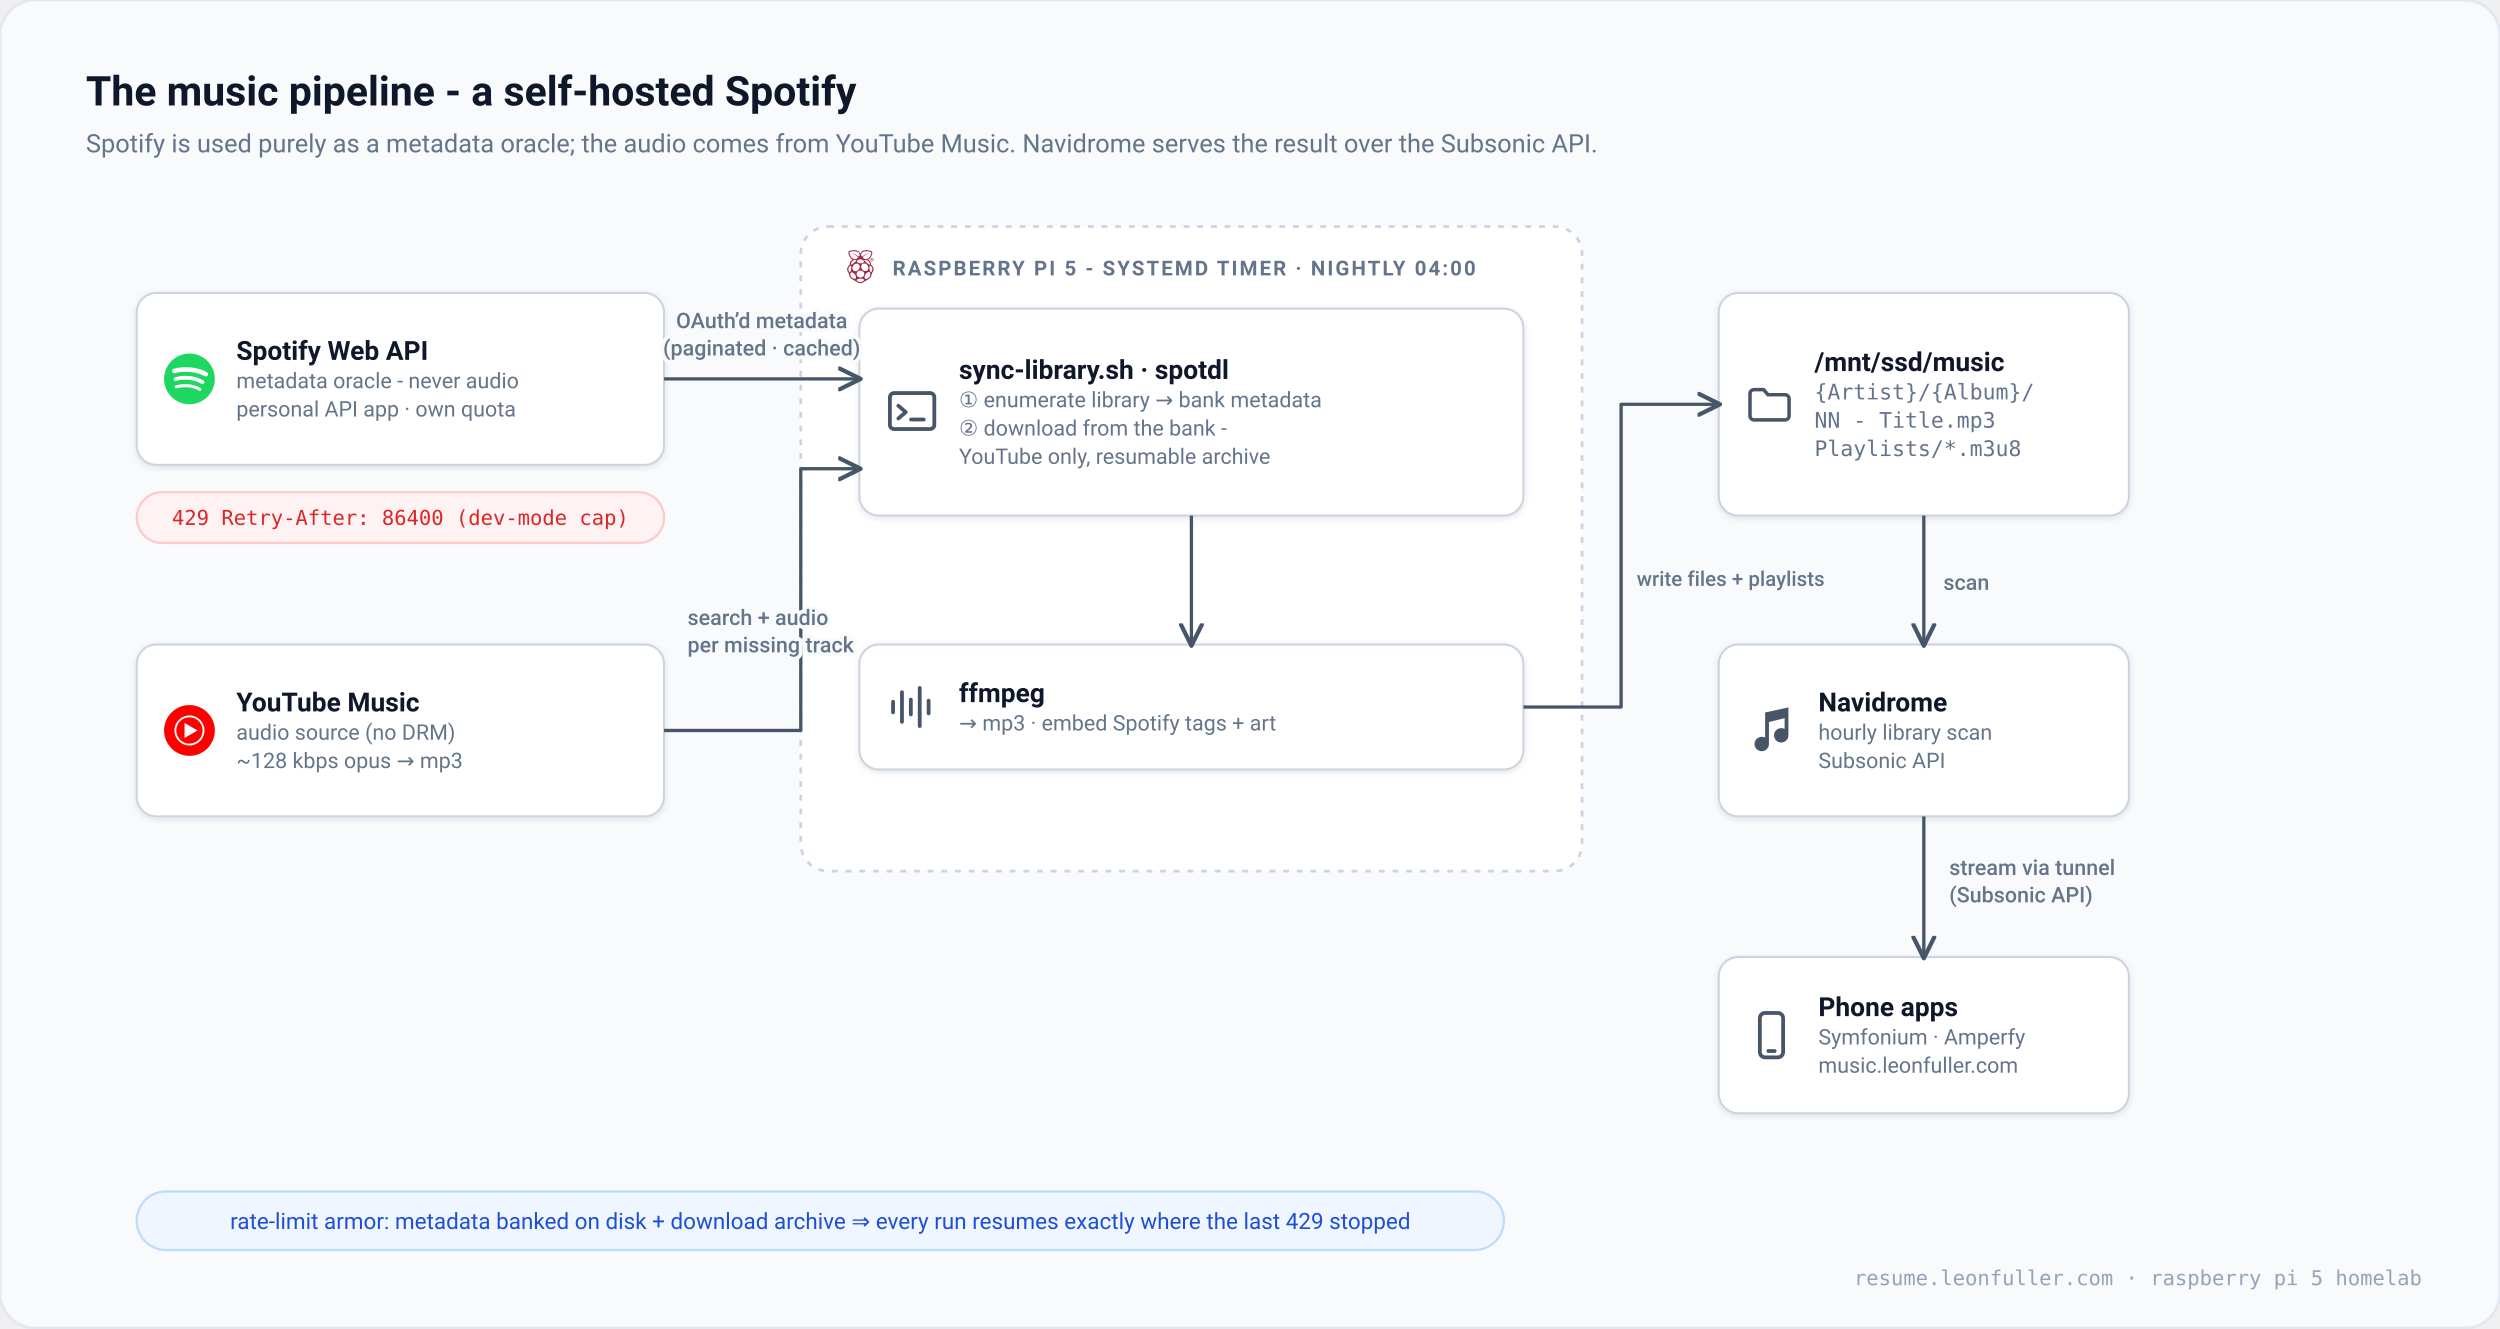
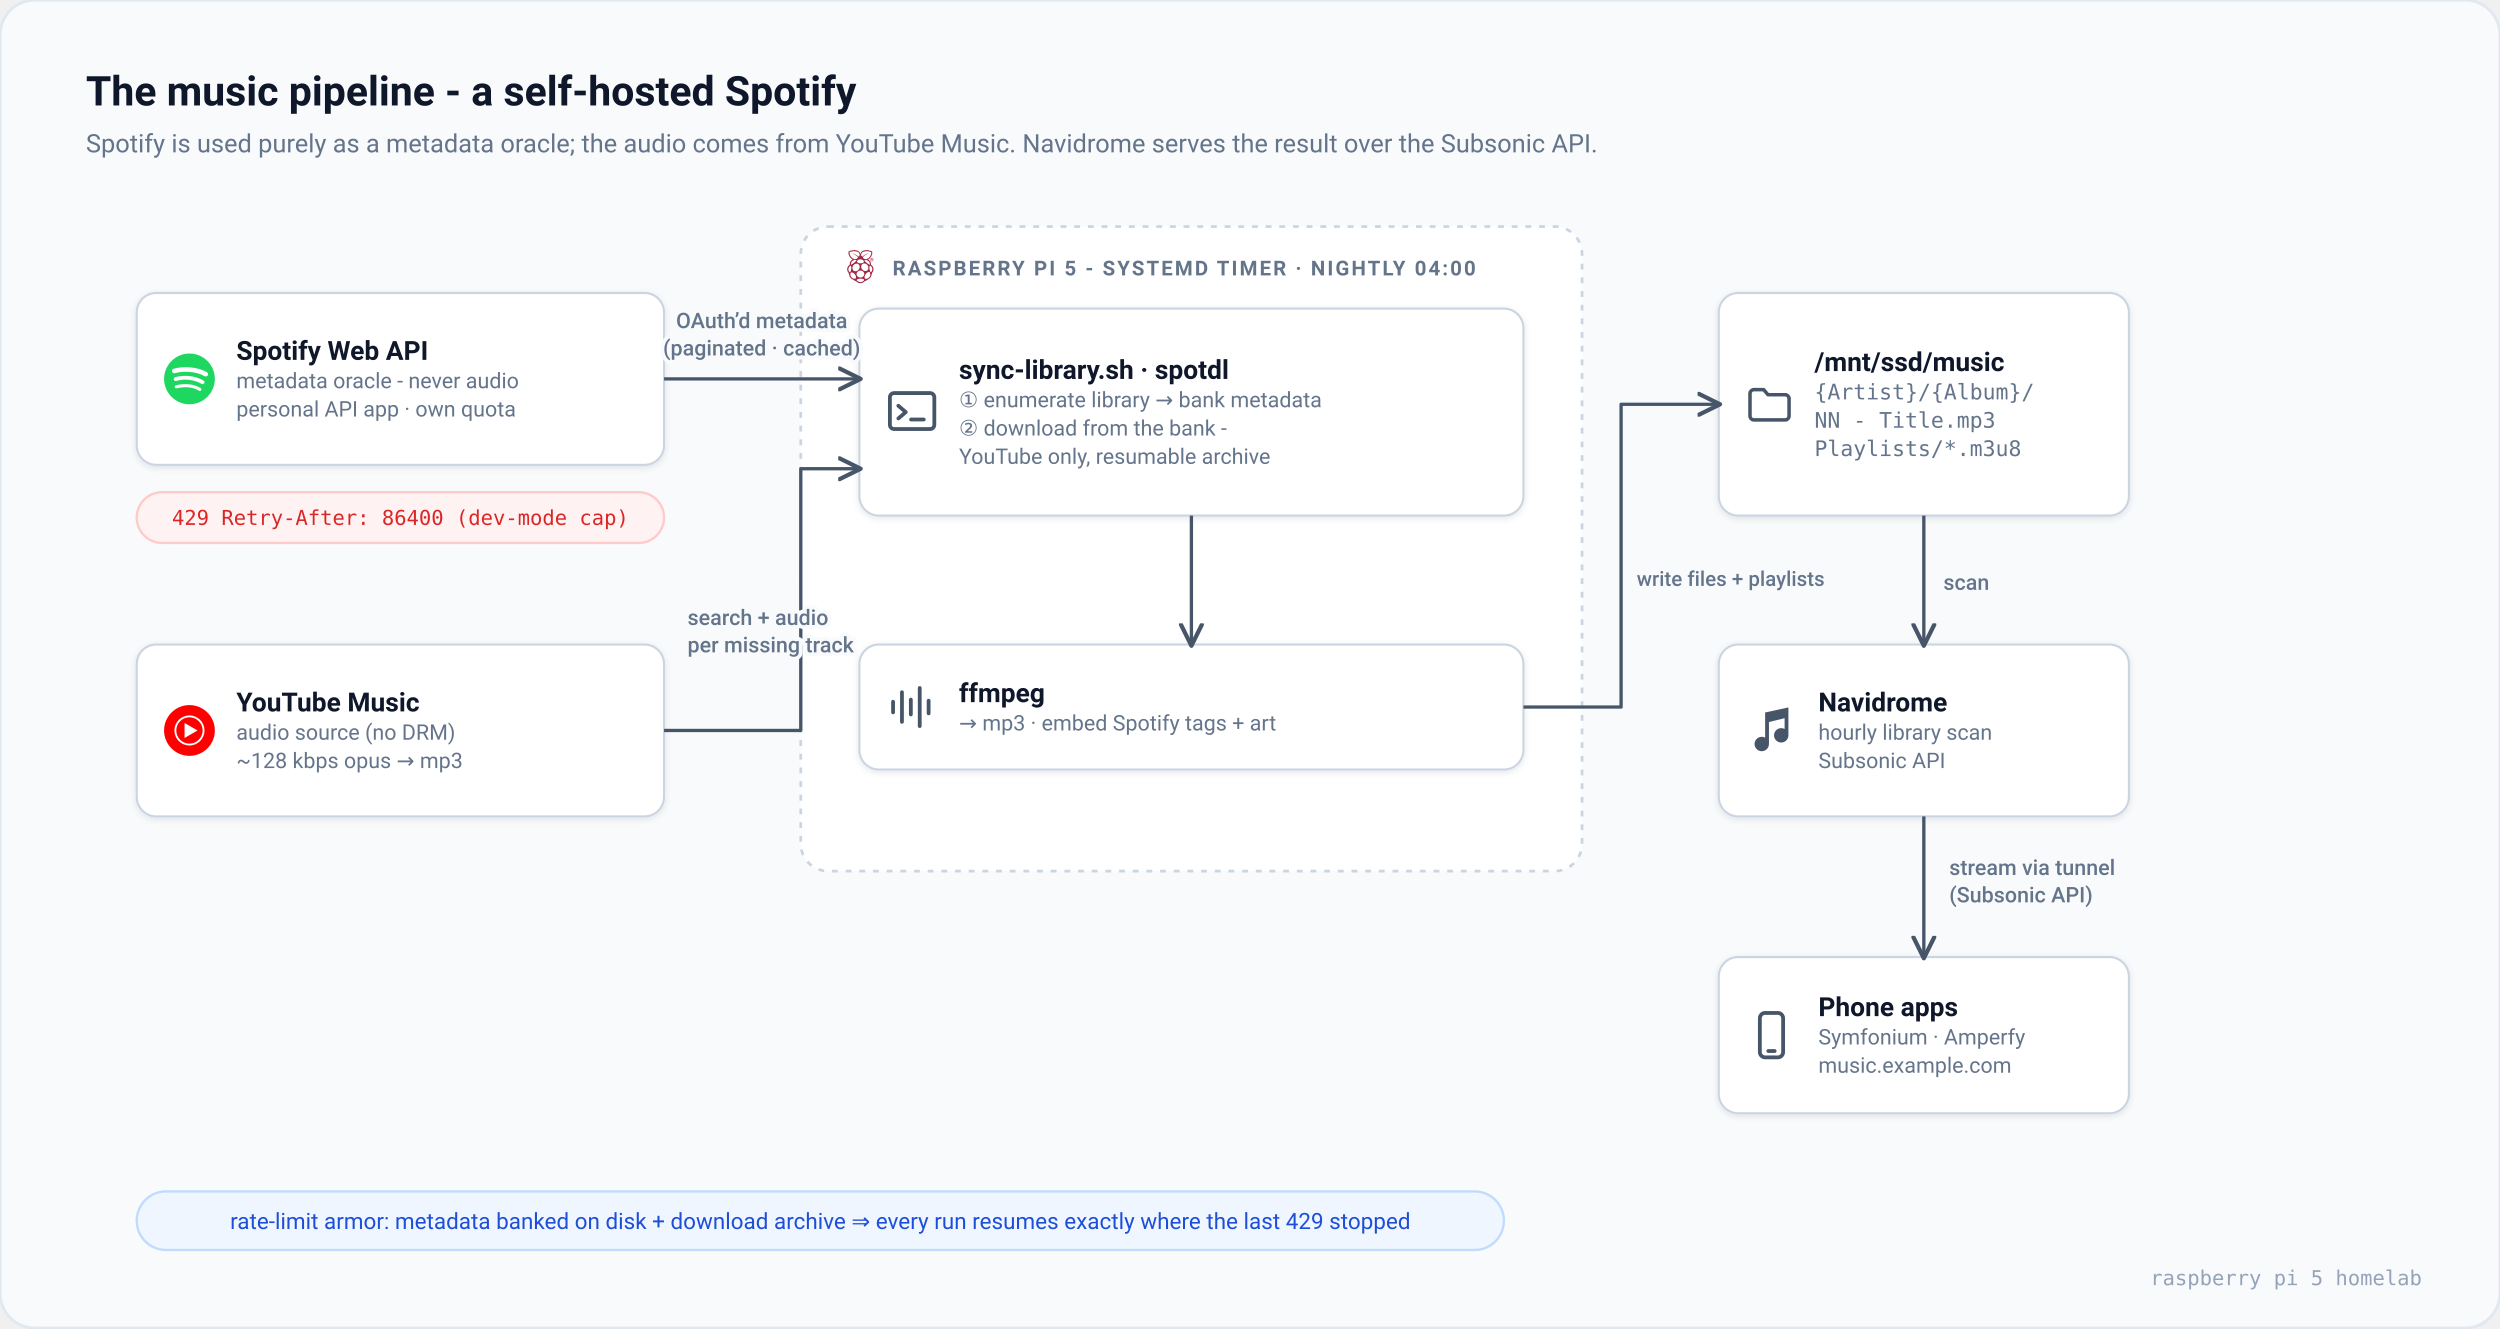
<svg xmlns="http://www.w3.org/2000/svg" viewBox="0 0 1280 680" font-family="-apple-system,'Segoe UI',Roboto,'Helvetica Neue','DejaVu Sans',Arial,sans-serif">
  <defs>
    <filter id="cardshadow" x="-20%" y="-20%" width="140%" height="140%">
      <feDropShadow dx="0" dy="1" stdDeviation="1.6" flood-color="#0f172a" flood-opacity="0.10" />
    </filter>
    <marker id="arrow" viewBox="0 0 10 10" refX="8.5" refY="5" markerWidth="7.5" markerHeight="7.5" orient="auto-start-reverse">
      <path d="M0.5 0.8 L9 5 L0.5 9.2" fill="none" stroke="#475569" stroke-width="1.7" stroke-linecap="round" stroke-linejoin="round" />
    </marker>
    <marker id="arrowcf" viewBox="0 0 10 10" refX="8.5" refY="5" markerWidth="6" markerHeight="6" orient="auto-start-reverse">
      <path d="M0.5 0.8 L9 5 L0.5 9.2" fill="none" stroke="#f38020" stroke-width="2.1" stroke-linecap="round" stroke-linejoin="round" />
    </marker>
  </defs>
  <rect width="1280" height="680" rx="18" fill="#f8fafc" stroke="#e2e8f0" stroke-width="1.5" />
  <text x="44" y="54" font-family="-apple-system,'Segoe UI',Roboto,'Helvetica Neue','DejaVu Sans',Arial,sans-serif" font-size="21" fill="#0f172a" font-weight="bold" text-anchor="start">The music pipeline - a self-hosted Spotify</text>
  <text x="44" y="78" font-family="-apple-system,'Segoe UI',Roboto,'Helvetica Neue','DejaVu Sans',Arial,sans-serif" font-size="13" fill="#64748b" font-weight="normal" text-anchor="start">Spotify is used purely as a metadata oracle; the audio comes from YouTube Music. Navidrome serves the result over the Subsonic API.</text>
-   <text x="1240" y="658" font-family="ui-monospace,'SF Mono',Menlo,Consolas,'DejaVu Sans Mono',monospace" font-size="10.5" fill="#94a3b8" font-weight="normal" text-anchor="end">resume.leonfuller.com · raspberry pi 5 homelab</text>
+   <text x="1240" y="658" font-family="ui-monospace,'SF Mono',Menlo,Consolas,'DejaVu Sans Mono',monospace" font-size="10.5" fill="#94a3b8" font-weight="normal" text-anchor="end">raspberry pi 5 homelab</text>
  <rect x="70" y="150" width="270" height="88" rx="10" fill="#ffffff" stroke="#cbd5e1" stroke-width="1.1" filter="url(#cardshadow)" />
  <path transform="translate(84,181.0) scale(1.0833)" d="M12 0C5.4 0 0 5.4 0 12s5.4 12 12 12 12-5.4 12-12S18.66 0 12 0zm5.521 17.34c-.24.359-.66.48-1.021.24-2.82-1.74-6.36-2.101-10.561-1.141-.418.122-.779-.179-.899-.539-.12-.421.18-.78.54-.9 4.56-1.021 8.52-.6 11.64 1.32.42.18.479.659.301 1.02zm1.44-3.3c-.301.42-.841.6-1.262.3-3.239-1.98-8.159-2.58-11.939-1.38-.479.12-1.02-.12-1.14-.6-.12-.48.12-1.021.6-1.141C9.6 9.9 15 10.561 18.72 12.84c.361.181.54.78.241 1.2zm.12-3.36C15.24 8.4 8.82 8.16 5.16 9.301c-.6.179-1.2-.181-1.38-.721-.18-.601.18-1.2.72-1.381 4.26-1.26 11.28-1.02 15.721 1.621.539.3.719 1.02.419 1.56-.299.421-1.02.599-1.559.3z" fill="#1ED760" />
  <text x="121" y="184.25" font-family="-apple-system,'Segoe UI',Roboto,'Helvetica Neue','DejaVu Sans',Arial,sans-serif" font-size="13.5" fill="#0f172a" font-weight="600" text-anchor="start">Spotify Web API</text>
  <text x="121" y="198.75" font-family="-apple-system,'Segoe UI',Roboto,'Helvetica Neue','DejaVu Sans',Arial,sans-serif" font-size="11" fill="#64748b" font-weight="normal" text-anchor="start">metadata oracle - never audio</text>
  <text x="121" y="213.25" font-family="-apple-system,'Segoe UI',Roboto,'Helvetica Neue','DejaVu Sans',Arial,sans-serif" font-size="11" fill="#64748b" font-weight="normal" text-anchor="start">personal API app · own quota</text>
  <rect x="70" y="252" width="270" height="26" rx="13.0" fill="#fef2f2" stroke="#fecaca" stroke-width="1.2" />
  <text x="205.0" y="268.75" font-family="ui-monospace,'SF Mono',Menlo,Consolas,'DejaVu Sans Mono',monospace" font-size="10.5" fill="#dc2626" font-weight="normal" text-anchor="middle">429 Retry-After: 86400  (dev-mode cap)</text>
  <rect x="70" y="330" width="270" height="88" rx="10" fill="#ffffff" stroke="#cbd5e1" stroke-width="1.1" filter="url(#cardshadow)" />
  <path transform="translate(84,361.0) scale(1.0833)" d="M12 0C5.376 0 0 5.376 0 12s5.376 12 12 12 12-5.376 12-12S18.624 0 12 0zm0 19.104c-3.924 0-7.104-3.18-7.104-7.104S8.076 4.896 12 4.896s7.104 3.18 7.104 7.104-3.18 7.104-7.104 7.104zm0-13.332c-3.432 0-6.228 2.796-6.228 6.228S8.568 18.228 12 18.228s6.228-2.796 6.228-6.228S15.432 5.772 12 5.772zM9.684 15.54V8.46L15.816 12l-6.132 3.54z" fill="#FF0000" />
  <text x="121" y="364.25" font-family="-apple-system,'Segoe UI',Roboto,'Helvetica Neue','DejaVu Sans',Arial,sans-serif" font-size="13.5" fill="#0f172a" font-weight="600" text-anchor="start">YouTube Music</text>
  <text x="121" y="378.75" font-family="-apple-system,'Segoe UI',Roboto,'Helvetica Neue','DejaVu Sans',Arial,sans-serif" font-size="11" fill="#64748b" font-weight="normal" text-anchor="start">audio source (no DRM)</text>
  <text x="121" y="393.25" font-family="-apple-system,'Segoe UI',Roboto,'Helvetica Neue','DejaVu Sans',Arial,sans-serif" font-size="11" fill="#64748b" font-weight="normal" text-anchor="start">~128 kbps opus → mp3</text>
  <rect x="410" y="116" width="400" height="330" rx="14" fill="#ffffff" stroke="#cbd5e1" stroke-width="1.4" stroke-dasharray="3 4" />
  <path transform="translate(432,128) scale(0.7083)" d="m19.895 10.896-.173-.303c.007-2.175-1.002-3.061-2.179-3.735.356-.094.724-.171.825-.618.612-.157.74-.44.801-.74.16-.107.696-.406.639-.921.3-.207.467-.472.382-.849.322-.351.407-.642.27-.91.387-.48.215-.73.05-.982.29-.525.034-1.089-.776-.994-.322-.473-1.024-.366-1.133-.364-.121-.152-.282-.282-.775-.219-.32-.285-.677-.236-1.046-.096-.438-.34-.728-.068-1.058.036-.53-.171-.651.063-.912.158-.578-.12-.754.142-1.031.418l-.322-.006c-.872.506-1.305 1.537-1.458 2.066-.154-.53-.586-1.56-1.458-2.066l-.322.006C9.942.501 9.766.239 9.188.36 8.928.265 8.807.031 8.277.202c-.217-.068-.417-.208-.652-.201l0.0 0C7.502.004 7.369.049 7.218.166c-.369-.14-.726-.189-1.046.096-.494-.063-.654.067-.776.219C5.289.479 4.586.372 4.264.845c-.81-.094-1.065.469-.776.994-.165.252-.337.501.05.982-.137.268-.052.558.27.91-.085.376.082.642.382.849-.056.515.479.814.639.921.061.3.189.583.801.74.101.447.469.524.825.618-1.177.674-2.186 1.56-2.179 3.735l-.172.303c-1.349.808-2.563 3.406-.665 5.517.124.661.332 1.135.517 1.661.277 2.117 2.084 3.108 2.561 3.225.698.524 1.442 1.021 2.449 1.37.949.964 1.977 1.331 3.011 1.331.015 0 .031 0.0.046 0 1.034.001 2.062-.367 3.011-1.331 1.007-.348 1.751-.846 2.449-1.37.477-.117 2.284-1.109 2.561-3.225.185-.525.393-1 .517-1.661 1.898-2.111.684-4.709-.665-5.517zm-1.039-.371c-.07.876-4.635-3.05-3.847-3.181 2.139-.356 3.919.896 3.847 3.181zm-2.015 4.365c-1.148.741-2.803.263-3.695-1.068-.893-1.331-.686-3.01.462-3.751 1.148-.741 2.803-.263 3.695 1.068.893 1.331.686 3.01-.462 3.751zM13.659 1.372c.04.197.084.321.135.358.254-.272.461-.551.788-.812.001.154-.078.321.117.443.175-.236.412-.446.726-.624-.151.261-.026.34.055.449.24-.206.468-.414.911-.576-.121.147-.29.291-.111.461.247-.154.496-.309 1.083-.418-.132.147-.406.295-.24.443.31-.119.654-.205 1.034-.255-.182.15-.334.296-.185.412.332-.102.79-.24 1.237-.121l-.283.285c-.031.038.662.03 1.12.036-.167.232-.338.456-.437.855.045.046.272.02.486 0-.219.462-.6.578-.689.776.134.102.32.075.523.006-.158.325-.489.548-.751.812.066.047.182.075.456.043-.242.257-.534.492-.88.703.061.071.272.068.468.073-.314.307-.717.466-1.095.667.189.129.323.099.468.097-.268.22-.723.334-1.145.467.08.125.161.159.332.194-.447.247-1.087.134-1.268.261.043.124.167.205.314.273-.72.042-2.688-.026-3.065-1.516.737-.809 2.081-1.759 4.394-2.934-1.799.602-3.423 1.405-4.782 2.51-1.598-.744-.496-2.62.283-3.365zm-1.613 5.372c1.133-.012 2.536.833 2.53 1.629-.005.703-.985 1.272-2.521 1.261-1.504-.018-2.517-.715-2.514-1.396.003-.56 1.228-1.526 2.505-1.494zm-5.765-.601c.172-.035.252-.069.332-.194-.422-.133-.877-.247-1.145-.467.144.002.279.032.468-.097-.378-.201-.782-.36-1.096-.667.196-.005.406-.002.468-.073-.346-.211-.638-.446-.88-.703.274.033.389.004.456-.043-.262-.264-.593-.487-.751-.812.203.069.389.095.523-.006-.089-.198-.47-.314-.689-.776.214.02.441.046.486 0-.099-.399-.27-.623-.437-.855.458-.007 1.152.002 1.12-.036l-.283-.285c.447-.119.905.019 1.237.121.149-.116-.003-.263-.185-.412.38.05.724.136 1.034.255.166-.148-.108-.295-.24-.443.587.11.836.264 1.083.418.179-.169.01-.313-.111-.461.443.162.671.37.911.576.081-.108.207-.188.055-.449.314.178.551.389.726.624.195-.122.116-.289.117-.443.327.262.534.54.788.812.051-.037.096-.161.135-.358.779.745 1.881 2.621.283 3.365-1.359-1.104-2.982-1.906-4.78-2.509 2.312 1.174 3.656 2.124 4.392 2.933-.377 1.49-2.345 1.558-3.065 1.516.147-.068.27-.148.314-.273-.181-.126-.821-.013-1.268-.261zm2.817 1.133c.788.13-3.777 4.057-3.847 3.181-.072-2.285 1.708-3.537 3.847-3.181zm-4.847 8.757c-1.109-.879-1.467-3.453.59-4.61 1.239-.327.418 5.051-.59 4.61zm4.266 4.599c-.626.372-2.145.219-3.225-1.31-.728-1.282-.634-2.587-.123-2.97.765-.459 1.946.161 2.856 1.2.792.941 1.154 2.593.492 3.08zm-1.242-5.609c-1.148-.741-1.355-2.42-.462-3.751.893-1.331 2.547-1.809 3.695-1.068 1.148.741 1.355 2.42.462 3.751-.893 1.331-2.547 1.809-3.695 1.068zm4.795 8.228c-1.376.058-2.726-1.111-2.708-1.516-.021-.594 1.676-1.058 2.782-1.031 1.113-.048 2.607.353 2.61.885.018.517-1.355 1.684-2.684 1.661zm2.758-5.858c.008 1.39-1.226 2.522-2.756 2.53-1.53.007-2.777-1.113-2.785-2.503v-.026c-.008-1.39 1.226-2.523 2.756-2.53 1.53-.007 2.777 1.113 2.785 2.503a.779.779 0 0 1 0.0.026zm3.855 2.003c-1.186 1.621-2.792 1.684-3.39 1.232-.625-.581-.148-2.385.709-3.375v-0c.981-1.091 2.03-1.804 2.761-1.247.492.483.78 2.301-.081 3.389zm1.072-3.43c-1.009.441-1.83-4.937-.59-4.61 2.057 1.157 1.699 3.731.59 4.61zm-.026-8.328h.298v-.53h.299c.15 0 .205.062.226.205.015.109.011.239.048.325h.298c-.053-.076-.051-.236-.057-.321-.01-.137-.051-.28-.198-.318v-.004c.15-.061.215-.181.215-.341 0-.205-.154-.374-.397-.374h-.732v1.357zm.298-1.125h.327c.133 0 .205.057.205.188 0 .137-.072.194-.205.194H20.03v-.382zm-1.034.463c0 .701.568 1.269 1.27 1.269s1.27-.568 1.27-1.269c0-.701-.568-1.27-1.27-1.27-.701 0-1.27.568-1.27 1.27zm2.328 0c0 .585-.474 1.058-1.058 1.058s-1.058-.473-1.058-1.058c0-.585.474-1.058 1.058-1.058s1.058.473 1.058 1.058z" fill="#A22846" />
  <text x="457" y="141" font-family="-apple-system,'Segoe UI',Roboto,'Helvetica Neue','DejaVu Sans',Arial,sans-serif" font-size="10.5" fill="#64748b" font-weight="bold" text-anchor="start" letter-spacing="0.10em">RASPBERRY PI 5 - SYSTEMD TIMER · NIGHTLY 04:00</text>
  <rect x="440" y="158" width="340" height="106" rx="10" fill="#ffffff" stroke="#cbd5e1" stroke-width="1.1" filter="url(#cardshadow)" />
  <g transform="translate(454,198.0) scale(1.0833)" fill="none" stroke="#475569" stroke-width="1.8" stroke-linecap="round" stroke-linejoin="round">
    <rect x="1.5" y="3" width="21" height="17" rx="2" />
    <path d="M5.5 9l3.5 3-3.5 3" />
    <path d="M11.5 15.5h6" />
  </g>
  <text x="491" y="194.0" font-family="-apple-system,'Segoe UI',Roboto,'Helvetica Neue','DejaVu Sans',Arial,sans-serif" font-size="13.5" fill="#0f172a" font-weight="600" text-anchor="start">sync-library.sh · spotdl</text>
  <text x="491" y="208.5" font-family="-apple-system,'Segoe UI',Roboto,'Helvetica Neue','DejaVu Sans',Arial,sans-serif" font-size="11" fill="#64748b" font-weight="normal" text-anchor="start">① enumerate library → bank metadata</text>
  <text x="491" y="223.0" font-family="-apple-system,'Segoe UI',Roboto,'Helvetica Neue','DejaVu Sans',Arial,sans-serif" font-size="11" fill="#64748b" font-weight="normal" text-anchor="start">② download from the bank - </text>
  <text x="491" y="237.5" font-family="-apple-system,'Segoe UI',Roboto,'Helvetica Neue','DejaVu Sans',Arial,sans-serif" font-size="11" fill="#64748b" font-weight="normal" text-anchor="start">     YouTube only, resumable archive</text>
  <rect x="440" y="330" width="340" height="64" rx="10" fill="#ffffff" stroke="#cbd5e1" stroke-width="1.1" filter="url(#cardshadow)" />
  <g transform="translate(454,349.0) scale(1.0833)" fill="none" stroke="#475569" stroke-width="1.8" stroke-linecap="round" stroke-linejoin="round">
    <path d="M3 9.5v5" />
    <path d="M7.2 5v14" />
    <path d="M11.4 8.5v7" />
    <path d="M15.6 3v18" />
    <path d="M19.8 9v6" />
  </g>
  <text x="491" y="359.5" font-family="-apple-system,'Segoe UI',Roboto,'Helvetica Neue','DejaVu Sans',Arial,sans-serif" font-size="13.5" fill="#0f172a" font-weight="600" text-anchor="start">ffmpeg</text>
  <text x="491" y="374.0" font-family="-apple-system,'Segoe UI',Roboto,'Helvetica Neue','DejaVu Sans',Arial,sans-serif" font-size="11" fill="#64748b" font-weight="normal" text-anchor="start">→ mp3 · embed Spotify tags + art</text>
  <rect x="880" y="150" width="210" height="114" rx="10" fill="#ffffff" stroke="#cbd5e1" stroke-width="1.1" filter="url(#cardshadow)" />
  <g transform="translate(894,195.0) scale(1)" fill="none" stroke="#475569" stroke-width="1.8" stroke-linecap="round" stroke-linejoin="round">
    <path d="M2 6.5a2 2 0 0 1 2-2h5l2.2 2.6H20a2 2 0 0 1 2 2V18a2 2 0 0 1-2 2H4a2 2 0 0 1-2-2z" />
  </g>
  <text x="929" y="190.0" font-family="-apple-system,'Segoe UI',Roboto,'Helvetica Neue','DejaVu Sans',Arial,sans-serif" font-size="13.5" fill="#0f172a" font-weight="600" text-anchor="start">/mnt/ssd/music</text>
  <text x="929" y="204.5" font-family="ui-monospace,'SF Mono',Menlo,Consolas,'DejaVu Sans Mono',monospace" font-size="11" fill="#64748b" font-weight="normal" text-anchor="start">{Artist}/{Album}/</text>
  <text x="929" y="219.0" font-family="ui-monospace,'SF Mono',Menlo,Consolas,'DejaVu Sans Mono',monospace" font-size="11" fill="#64748b" font-weight="normal" text-anchor="start">NN - Title.mp3</text>
  <text x="929" y="233.5" font-family="ui-monospace,'SF Mono',Menlo,Consolas,'DejaVu Sans Mono',monospace" font-size="11" fill="#64748b" font-weight="normal" text-anchor="start">Playlists/*.m3u8</text>
  <rect x="880" y="330" width="210" height="88" rx="10" fill="#ffffff" stroke="#cbd5e1" stroke-width="1.1" filter="url(#cardshadow)" />
  <g transform="translate(894,361.0) scale(1.0833)" fill="#475569">
    <path d="M9 3.5l11-2.4v13.2a3.4 3.4 0 1 1-1.8-3V6.2L10.8 8v10.4a3.4 3.4 0 1 1-1.8-3z" />
  </g>
  <text x="931" y="364.25" font-family="-apple-system,'Segoe UI',Roboto,'Helvetica Neue','DejaVu Sans',Arial,sans-serif" font-size="13.5" fill="#0f172a" font-weight="600" text-anchor="start">Navidrome</text>
  <text x="931" y="378.75" font-family="-apple-system,'Segoe UI',Roboto,'Helvetica Neue','DejaVu Sans',Arial,sans-serif" font-size="11" fill="#64748b" font-weight="normal" text-anchor="start">hourly library scan</text>
  <text x="931" y="393.25" font-family="-apple-system,'Segoe UI',Roboto,'Helvetica Neue','DejaVu Sans',Arial,sans-serif" font-size="11" fill="#64748b" font-weight="normal" text-anchor="start">Subsonic API</text>
  <rect x="880" y="490" width="210" height="80" rx="10" fill="#ffffff" stroke="#cbd5e1" stroke-width="1.1" filter="url(#cardshadow)" />
  <g transform="translate(894,517.0) scale(1.0833)" fill="none" stroke="#475569" stroke-width="1.8" stroke-linecap="round" stroke-linejoin="round">
    <rect x="6.5" y="1.5" width="11" height="21" rx="2.5" />
    <path d="M10.5 19.5h3" />
  </g>
  <text x="931" y="520.25" font-family="-apple-system,'Segoe UI',Roboto,'Helvetica Neue','DejaVu Sans',Arial,sans-serif" font-size="13.5" fill="#0f172a" font-weight="600" text-anchor="start">Phone apps</text>
  <text x="931" y="534.75" font-family="-apple-system,'Segoe UI',Roboto,'Helvetica Neue','DejaVu Sans',Arial,sans-serif" font-size="11" fill="#64748b" font-weight="normal" text-anchor="start">Symfonium · Amperfy</text>
-   <text x="931" y="549.25" font-family="-apple-system,'Segoe UI',Roboto,'Helvetica Neue','DejaVu Sans',Arial,sans-serif" font-size="11" fill="#64748b" font-weight="normal" text-anchor="start">music.leonfuller.com</text>
+   <text x="931" y="549.25" font-family="-apple-system,'Segoe UI',Roboto,'Helvetica Neue','DejaVu Sans',Arial,sans-serif" font-size="11" fill="#64748b" font-weight="normal" text-anchor="start">music.example.com</text>
  <path d="M340,194 L440,194" fill="none" stroke="#475569" stroke-width="1.7" marker-end="url(#arrow)" stroke-linejoin="round" />
  <text x="390" y="168" font-family="-apple-system,'Segoe UI',Roboto,'Helvetica Neue','DejaVu Sans',Arial,sans-serif" font-size="11" fill="#64748b" font-weight="500" text-anchor="middle" stroke="#f8fafc" stroke-width="4" paint-order="stroke" stroke-linejoin="round">OAuth’d metadata</text>
  <text x="390" y="182" font-family="-apple-system,'Segoe UI',Roboto,'Helvetica Neue','DejaVu Sans',Arial,sans-serif" font-size="11" fill="#64748b" font-weight="500" text-anchor="middle" stroke="#f8fafc" stroke-width="4" paint-order="stroke" stroke-linejoin="round">(paginated · cached)</text>
  <path d="M340,374 L410,374 L410,240 L440,240" fill="none" stroke="#475569" stroke-width="1.7" marker-end="url(#arrow)" stroke-linejoin="round" />
  <text x="352" y="320" font-family="-apple-system,'Segoe UI',Roboto,'Helvetica Neue','DejaVu Sans',Arial,sans-serif" font-size="11" fill="#64748b" font-weight="500" text-anchor="start" stroke="#f8fafc" stroke-width="4" paint-order="stroke" stroke-linejoin="round">search + audio</text>
  <text x="352" y="334" font-family="-apple-system,'Segoe UI',Roboto,'Helvetica Neue','DejaVu Sans',Arial,sans-serif" font-size="11" fill="#64748b" font-weight="500" text-anchor="start" stroke="#f8fafc" stroke-width="4" paint-order="stroke" stroke-linejoin="round">per missing track</text>
  <path d="M610,264 L610,330" fill="none" stroke="#475569" stroke-width="1.7" marker-end="url(#arrow)" stroke-linejoin="round" />
  <path d="M780,362 L830,362 L830,207 L880,207" fill="none" stroke="#475569" stroke-width="1.7" marker-end="url(#arrow)" stroke-linejoin="round" />
  <text x="838" y="300.0" font-family="-apple-system,'Segoe UI',Roboto,'Helvetica Neue','DejaVu Sans',Arial,sans-serif" font-size="10.5" fill="#64748b" font-weight="500" text-anchor="start" stroke="#f8fafc" stroke-width="4" paint-order="stroke" stroke-linejoin="round">write files + playlists</text>
  <path d="M985,264 L985,330" fill="none" stroke="#475569" stroke-width="1.7" marker-end="url(#arrow)" stroke-linejoin="round" />
  <text x="995" y="302" font-family="-apple-system,'Segoe UI',Roboto,'Helvetica Neue','DejaVu Sans',Arial,sans-serif" font-size="11" fill="#64748b" font-weight="500" text-anchor="start" stroke="#f8fafc" stroke-width="4" paint-order="stroke" stroke-linejoin="round">scan</text>
  <path d="M985,418 L985,490" fill="none" stroke="#475569" stroke-width="1.7" marker-end="url(#arrow)" stroke-linejoin="round" />
  <text x="998" y="448" font-family="-apple-system,'Segoe UI',Roboto,'Helvetica Neue','DejaVu Sans',Arial,sans-serif" font-size="11" fill="#64748b" font-weight="500" text-anchor="start" stroke="#f8fafc" stroke-width="4" paint-order="stroke" stroke-linejoin="round">stream via tunnel</text>
  <text x="998" y="462" font-family="-apple-system,'Segoe UI',Roboto,'Helvetica Neue','DejaVu Sans',Arial,sans-serif" font-size="11" fill="#64748b" font-weight="500" text-anchor="start" stroke="#f8fafc" stroke-width="4" paint-order="stroke" stroke-linejoin="round">(Subsonic API)</text>
  <rect x="70" y="610" width="700" height="30" rx="15.0" fill="#eff6ff" stroke="#bfdbfe" stroke-width="1.2" />
  <text x="420.0" y="629.25" font-family="-apple-system,'Segoe UI',Roboto,'Helvetica Neue','DejaVu Sans',Arial,sans-serif" font-size="11.5" fill="#1d4ed8" font-weight="normal" text-anchor="middle">rate-limit armor: metadata banked on disk + download archive ⇒ every run resumes exactly where the last 429 stopped</text>
</svg>
